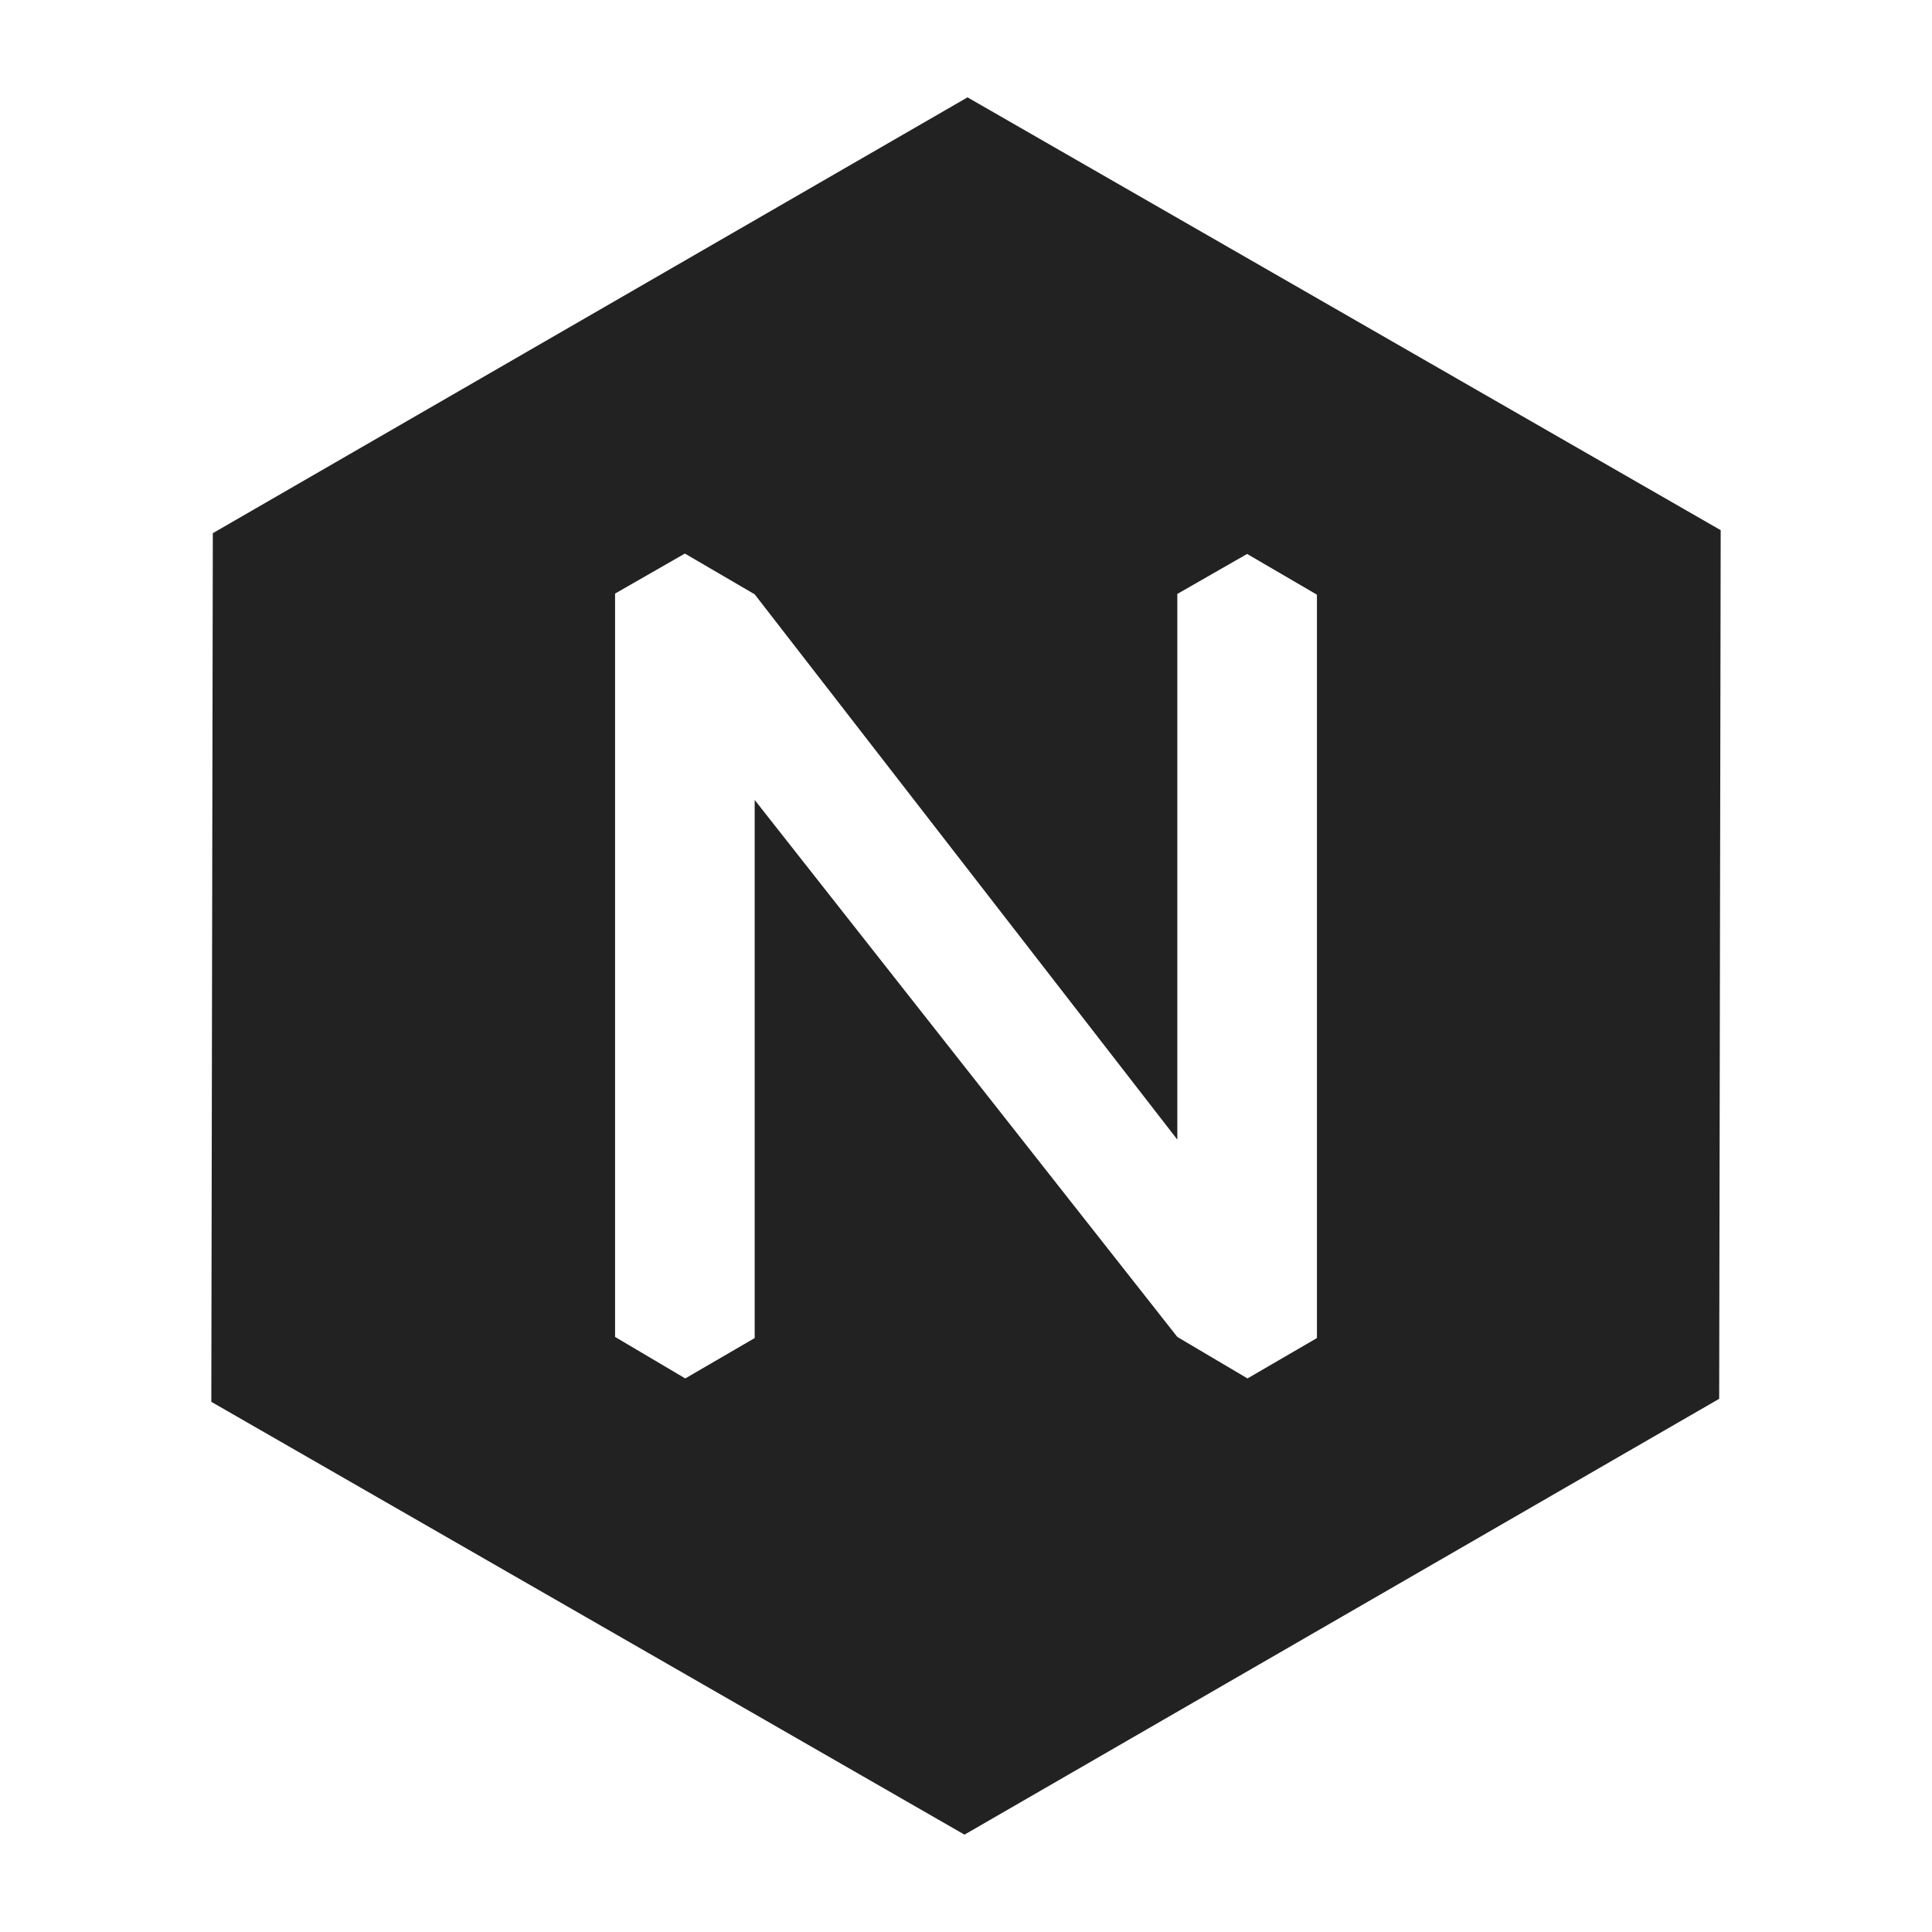
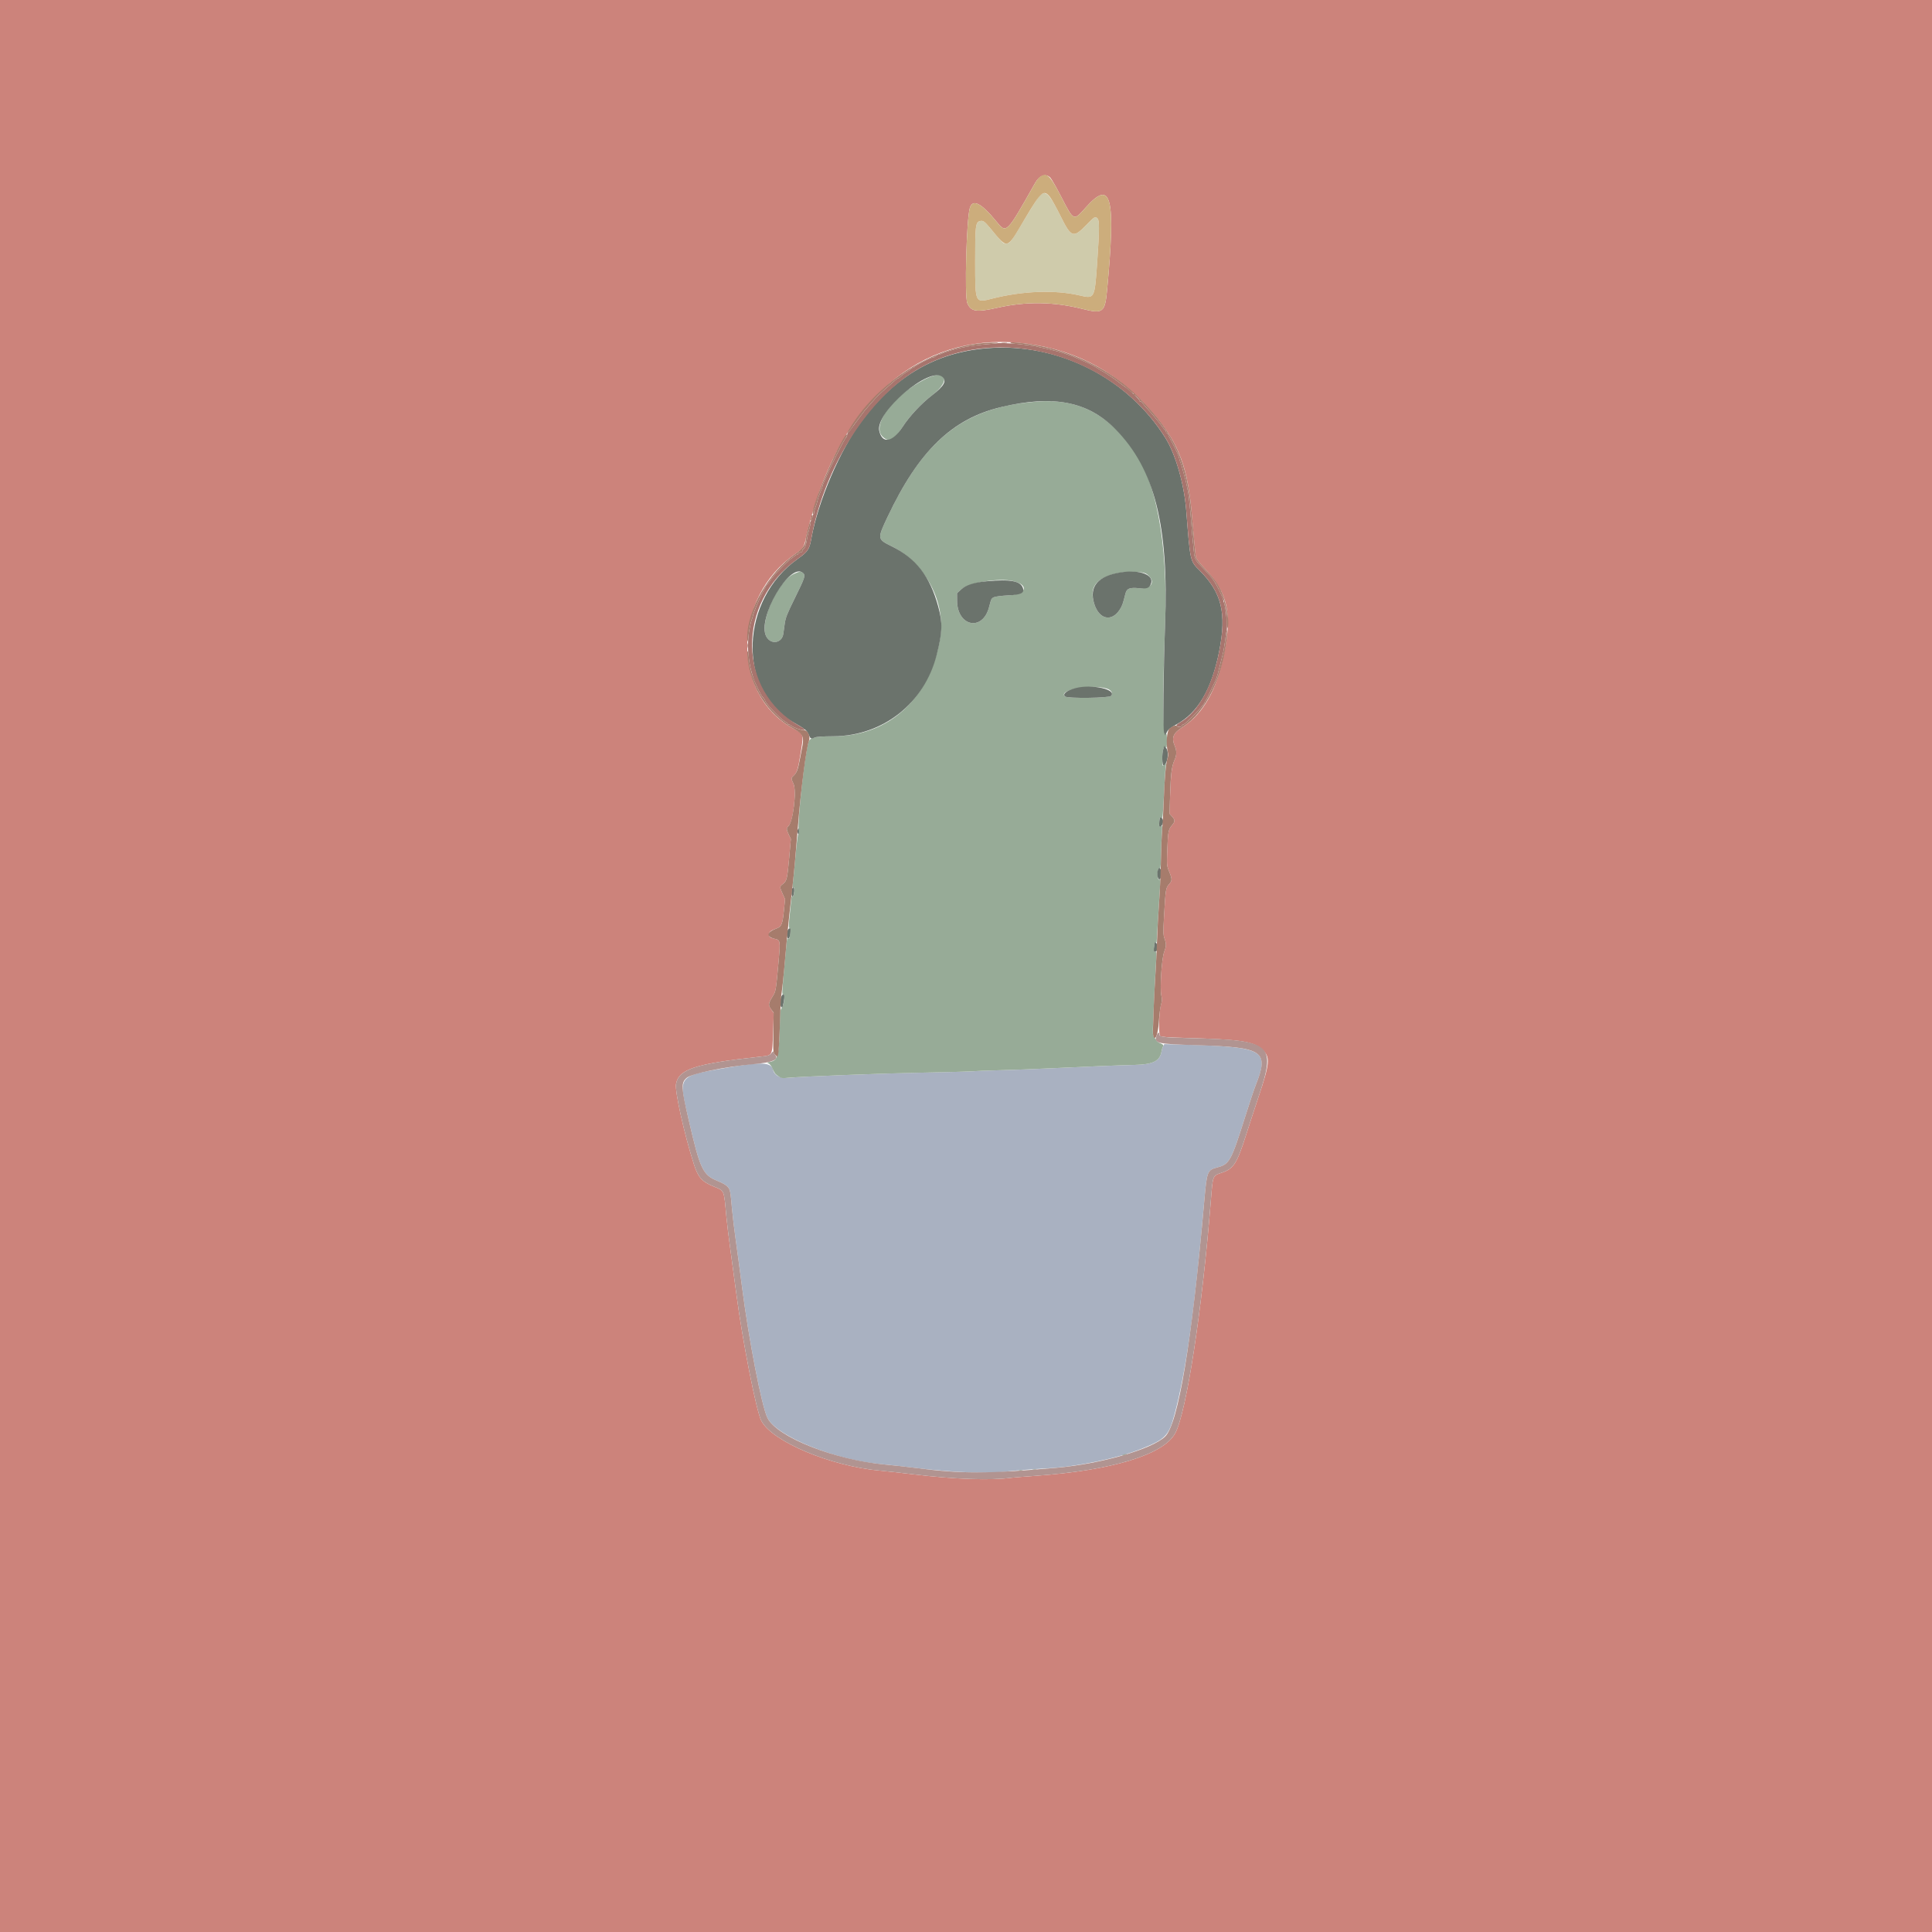
- <svg xmlns="http://www.w3.org/2000/svg" id="NexT" width="512" height="512" x="0" y="0" enable-background="new 0 0 512 512" version="1.1" viewBox="0 0 512 512" xml:space="preserve">
-   <path style="fill:#222;fill-opacity:1" id="path3384" d="M 256.4,25.8 56.4,141.3 56,371.5 255.6,486.2 455.6,370.7 456,140.5 Z m 92.6,328.8 -18.4,10.7 -18.6,-11 0,0 -112,-142.3 0,142.6 -18.4,10.7 -18.6,-11 0,-197 18.5,-10.6 18.5,10.8 0,0 112,144.5 0,-144.6 18.5,-10.6 18.5,10.8 z" />
+ <svg xmlns="http://www.w3.org/2000/svg" id="svg" version="1.1" width="400" height="400" viewBox="0, 0, 400,400">
+   <g id="svgg">
+     <path id="path0" d="M0.000 200.000 L 0.000 400.000 200.000 400.000 L 400.000 400.000 400.000 200.000 L 400.000 0.000 200.000 0.000 L 0.000 0.000 0.000 200.000 M217.448 36.768 C 217.689 37.009,218.703 38.789,219.701 40.723 C 222.350 45.854,222.250 45.811,224.830 42.919 C 230.095 37.016,231.025 40.669,229.207 60.104 C 228.777 64.698,228.350 65.026,224.171 63.974 C 218.146 62.457,212.531 62.373,206.545 63.712 C 202.114 64.704,201.029 64.537,200.268 62.750 C 199.662 61.328,200.100 45.238,200.806 43.016 C 201.404 41.132,203.165 42.040,206.277 45.837 C 208.393 48.420,208.330 48.483,214.331 37.851 C 215.212 36.291,216.519 35.836,217.448 36.768 M212.854 71.195 C 223.524 72.683,231.935 77.427,239.141 86.021 C 244.117 91.956,245.947 96.923,246.775 106.738 C 247.194 111.705,247.453 114.446,247.576 115.207 C 247.655 115.696,248.165 116.374,249.573 117.862 C 254.184 122.735,255.141 127.122,253.412 135.459 C 251.870 142.895,249.130 147.741,244.922 150.476 C 242.832 151.834,242.482 152.694,243.262 154.560 C 243.655 155.502,243.624 156.371,243.160 157.393 C 242.603 158.622,242.412 160.146,242.262 164.558 L 242.130 168.472 242.647 169.030 C 243.271 169.704,243.296 170.101,242.755 170.722 C 241.912 171.689,241.819 172.119,241.684 175.704 C 241.553 179.172,241.556 179.209,242.065 180.454 C 242.712 182.036,242.707 182.321,242.017 183.107 C 241.361 183.854,241.316 184.149,241.005 189.648 C 240.817 192.988,240.828 193.562,241.098 194.312 C 241.499 195.423,241.487 195.863,241.022 197.112 C 240.510 198.484,240.107 204.707,240.439 206.093 C 240.617 206.835,240.601 207.209,240.356 208.052 C 239.951 209.444,239.834 214.125,240.195 214.490 C 240.384 214.680,241.721 214.782,245.371 214.886 C 257.141 215.221,259.488 215.583,261.394 217.355 C 263.021 218.868,262.915 220.087,260.545 227.148 C 259.807 229.351,258.661 232.850,258.000 234.925 C 256.096 240.896,255.430 241.947,253.022 242.775 C 251.019 243.464,251.120 243.208,250.678 248.730 C 248.871 271.315,245.649 292.355,243.332 296.701 C 240.946 301.177,230.302 304.432,214.355 305.561 C 211.992 305.728,209.751 305.907,209.375 305.958 C 205.172 306.533,197.575 306.272,189.355 305.271 C 186.777 304.957,183.569 304.604,182.227 304.485 C 172.051 303.589,159.814 298.446,157.619 294.143 C 156.572 292.093,153.725 277.609,152.454 267.871 C 152.173 265.723,151.640 261.768,151.269 259.082 C 150.899 256.396,150.499 253.145,150.383 251.855 C 149.874 246.245,150.012 246.576,147.807 245.671 C 145.327 244.653,144.548 243.791,143.689 241.113 C 141.683 234.860,139.692 225.938,139.966 224.426 C 140.523 221.340,143.961 220.226,157.422 218.768 C 159.996 218.489,159.880 218.708,160.056 213.771 L 160.200 209.752 159.690 209.016 C 159.024 208.056,159.044 207.799,159.885 206.436 C 160.657 205.185,160.622 205.384,161.234 198.686 C 161.571 195.000,161.514 194.620,160.590 194.422 C 159.433 194.175,159.151 193.968,159.216 193.413 C 159.278 192.878,159.581 192.654,160.898 192.173 C 161.802 191.842,162.029 191.254,162.301 188.537 L 162.539 186.155 162.031 185.046 C 161.392 183.650,161.396 183.515,162.095 183.018 C 162.880 182.459,163.010 181.913,163.400 177.524 L 163.739 173.700 163.315 172.823 C 162.794 171.748,162.786 171.445,163.263 171.012 C 164.221 170.146,164.964 163.665,164.270 162.232 C 163.769 161.198,163.770 161.086,164.278 160.626 C 164.994 159.979,165.222 159.275,165.722 156.173 C 166.423 151.834,166.491 152.070,164.160 150.785 C 151.341 143.721,151.624 123.611,164.668 114.680 C 166.324 113.546,166.501 113.266,166.903 111.151 C 167.058 110.335,167.667 108.026,168.256 106.020 C 175.512 81.306,192.157 68.308,212.854 71.195 " stroke="none" fill="#cc837b" fill-rule="evenodd" />
+     <path id="path1" d="M240.817 216.608 C 240.688 216.849,240.539 217.319,240.487 217.652 C 240.169 219.672,238.760 220.392,234.961 220.476 C 232.085 220.539,223.733 220.878,217.480 221.185 C 214.365 221.338,209.663 221.515,207.031 221.579 C 204.399 221.643,201.895 221.739,201.465 221.792 C 201.035 221.846,196.421 221.972,191.211 222.072 C 181.917 222.251,165.048 222.909,163.246 223.163 C 161.687 223.382,160.319 222.670,160.063 221.505 C 159.716 219.923,157.635 219.812,150.781 221.010 C 140.106 222.875,140.418 222.463,142.584 231.836 C 144.964 242.135,145.503 243.270,148.613 244.523 C 149.587 244.916,150.382 245.380,150.673 245.727 C 151.182 246.332,151.229 246.577,151.563 250.391 C 151.680 251.733,152.031 254.634,152.343 256.836 C 152.655 259.038,153.225 263.301,153.610 266.309 C 155.029 277.395,157.711 291.214,158.902 293.580 C 160.819 297.386,172.929 302.302,182.431 303.132 C 183.769 303.249,186.929 303.600,189.453 303.911 C 197.401 304.892,205.107 305.168,208.887 304.607 C 209.669 304.491,214.221 304.148,216.895 304.003 C 222.956 303.675,231.355 301.937,236.227 300.001 C 241.284 297.992,241.978 297.280,243.163 292.871 C 245.556 283.965,247.341 271.194,249.308 248.890 C 249.883 242.382,249.927 242.267,252.105 241.677 C 254.558 241.013,254.900 240.383,257.801 231.185 C 258.676 228.409,259.656 225.476,259.977 224.665 C 262.874 217.373,261.814 216.769,245.281 216.293 L 241.051 216.171 240.817 216.608 " stroke="none" fill="#a9b1c1" fill-rule="evenodd" />
+     <path id="path2" d="M191.575 78.480 C 184.880 81.843,180.245 88.184,182.805 90.479 C 184.101 91.640,185.082 91.136,186.860 88.393 C 188.297 86.177,190.777 83.521,192.990 81.826 C 197.002 78.755,195.955 76.279,191.575 78.480 M214.844 83.133 C 199.821 84.219,191.514 90.605,183.756 107.031 C 181.619 111.556,181.627 111.623,184.536 113.063 C 191.609 116.566,195.917 124.751,194.629 132.244 C 192.498 144.642,184.077 152.381,172.656 152.436 C 168.760 152.455,167.683 152.694,167.391 153.604 C 166.665 155.869,165.118 169.613,165.343 171.803 C 165.412 172.473,165.391 172.850,165.291 172.711 C 165.189 172.568,164.945 174.448,164.680 177.432 C 164.437 180.159,164.185 182.719,164.120 183.120 C 164.035 183.646,164.065 183.811,164.227 183.710 C 164.381 183.615,164.452 183.777,164.450 184.217 C 164.447 185.089,164.252 185.762,164.040 185.631 C 163.945 185.572,163.868 185.639,163.869 185.779 C 163.870 185.920,163.724 187.383,163.543 189.031 C 163.281 191.421,163.265 192.057,163.461 192.178 C 163.639 192.288,163.669 192.633,163.568 193.435 C 163.463 194.282,163.374 194.494,163.189 194.340 C 163.003 194.186,162.920 194.442,162.828 195.459 C 162.763 196.184,162.582 198.140,162.426 199.805 C 161.937 205.025,161.889 205.859,162.080 205.859 C 162.572 205.859,162.347 208.189,161.802 208.733 C 161.647 208.889,161.515 209.417,161.505 209.926 C 161.331 218.676,161.152 219.522,159.408 219.849 C 158.753 219.972,158.731 219.998,159.123 220.173 C 159.358 220.277,159.690 220.681,159.862 221.070 C 160.376 222.233,160.458 222.344,161.151 222.822 C 161.742 223.230,161.958 223.267,163.086 223.158 C 166.007 222.875,182.225 222.248,191.113 222.075 C 196.377 221.973,201.035 221.845,201.465 221.792 C 201.895 221.739,204.399 221.643,207.031 221.579 C 209.663 221.515,214.365 221.338,217.480 221.185 C 223.733 220.878,232.085 220.539,234.961 220.476 C 238.766 220.392,240.168 219.673,240.488 217.643 C 240.542 217.305,240.674 216.871,240.782 216.678 C 240.947 216.382,240.859 216.273,240.216 215.985 C 239.796 215.798,239.453 215.565,239.453 215.469 C 239.453 215.373,239.267 215.083,239.039 214.825 C 238.641 214.374,238.629 214.230,238.749 211.230 C 238.925 206.799,239.226 200.785,239.371 198.779 C 239.479 197.289,239.454 197.070,239.181 197.070 C 238.842 197.070,238.805 196.791,238.992 195.658 C 239.058 195.257,239.189 194.977,239.283 195.035 C 239.495 195.166,239.468 195.333,239.572 193.262 C 239.621 192.295,239.790 189.514,239.948 187.082 C 240.286 181.872,240.283 181.978,240.060 182.116 C 239.819 182.265,239.648 181.750,239.651 180.892 C 239.655 180.104,239.896 179.576,240.175 179.748 C 240.280 179.813,240.369 178.673,240.390 176.990 C 240.410 175.412,240.483 173.375,240.553 172.463 C 240.669 170.942,240.653 170.828,240.359 171.071 C 240.009 171.362,239.936 171.158,240.016 170.117 C 240.079 169.286,240.207 169.070,240.496 169.310 C 240.706 169.484,240.795 168.607,240.988 164.486 C 241.118 161.716,241.280 159.103,241.348 158.681 C 241.467 157.951,241.456 157.930,241.133 158.254 C 240.666 158.720,240.684 158.758,240.645 157.204 C 240.602 155.510,240.915 154.361,241.327 154.703 C 241.559 154.896,241.601 154.679,241.599 153.295 C 241.597 152.214,241.534 151.757,241.414 151.947 C 240.754 152.991,240.674 143.714,241.220 129.297 C 241.863 112.319,239.329 99.040,234.175 92.377 C 228.750 85.364,222.871 82.553,214.844 83.133 M164.347 118.822 C 160.923 120.416,157.148 129.005,158.650 131.784 C 159.601 133.543,161.892 133.184,162.178 131.231 C 162.231 130.865,162.363 129.918,162.471 129.125 C 162.636 127.904,162.954 127.100,164.548 123.866 C 166.635 119.632,166.794 119.165,166.313 118.684 C 165.879 118.251,165.519 118.276,164.347 118.822 M237.441 118.868 C 239.406 120.323,238.445 122.028,235.800 121.780 C 233.862 121.598,233.275 121.838,233.005 122.924 C 232.468 125.075,232.327 125.467,231.798 126.265 C 230.095 128.837,227.549 128.218,226.544 124.989 C 225.541 121.767,226.720 119.935,230.477 118.874 C 232.804 118.217,236.557 118.214,237.441 118.868 M209.841 120.327 C 213.159 121.163,212.451 123.080,208.758 123.265 C 207.432 123.331,206.108 123.498,205.814 123.636 C 205.243 123.905,205.235 123.921,204.777 125.689 C 203.453 130.801,198.175 129.736,198.151 124.352 L 198.145 122.824 198.954 122.069 C 200.509 120.618,206.922 119.592,209.841 120.327 M229.160 142.569 C 230.099 142.858,230.511 143.596,230.011 144.096 C 229.575 144.532,221.119 144.641,220.550 144.218 C 218.792 142.909,225.858 141.557,229.160 142.569 M232.520 301.172 C 232.273 301.278,232.237 301.340,232.422 301.340 C 232.583 301.340,232.891 301.264,233.105 301.172 C 233.352 301.066,233.388 301.004,233.203 301.004 C 233.042 301.004,232.734 301.080,232.520 301.172 M213.821 304.240 C 214.064 304.286,214.415 304.285,214.602 304.236 C 214.789 304.187,214.590 304.149,214.160 304.151 C 213.730 304.153,213.578 304.193,213.821 304.240 M210.986 304.432 C 211.174 304.481,211.482 304.481,211.670 304.432 C 211.858 304.382,211.704 304.342,211.328 304.342 C 210.952 304.342,210.798 304.382,210.986 304.432 " stroke="none" fill="#97ab97" fill-rule="evenodd" />
+     <path id="path3" d="M204.395 72.089 C 193.776 72.957,185.393 77.813,178.414 87.139 C 173.927 93.133,169.354 103.820,167.966 111.550 C 167.569 113.762,167.257 114.225,165.162 115.710 C 153.217 124.177,152.589 142.868,164.029 149.414 C 166.790 150.994,167.013 151.169,167.407 152.061 C 167.828 153.012,167.884 153.040,168.688 152.692 C 169.043 152.539,170.420 152.447,172.559 152.436 C 182.813 152.379,191.394 145.609,193.936 135.571 C 195.131 130.852,195.189 129.035,194.257 125.612 C 192.532 119.284,189.690 115.615,184.536 113.063 C 181.627 111.623,181.619 111.556,183.756 107.031 C 190.204 93.378,197.107 86.702,207.282 84.280 C 218.092 81.707,225.278 83.108,230.981 88.903 C 239.030 97.082,241.997 108.785,241.220 129.297 C 240.870 138.552,240.753 151.014,241.010 151.660 L 241.244 152.246 241.603 151.551 C 241.875 151.026,242.339 150.654,243.511 150.024 C 248.036 147.588,250.883 142.705,252.450 134.691 C 253.966 126.938,252.926 122.682,248.404 118.143 C 246.370 116.100,246.442 116.422,245.593 105.664 C 245.163 100.215,243.400 94.068,241.301 90.700 C 233.519 78.214,219.005 70.895,204.395 72.089 M195.151 78.058 C 196.049 78.870,195.421 79.966,192.990 81.826 C 190.777 83.521,188.297 86.177,186.860 88.393 C 184.788 91.589,182.657 91.950,182.041 89.209 C 181.175 85.346,192.530 75.686,195.151 78.058 M166.313 118.684 C 166.794 119.165,166.635 119.632,164.548 123.866 C 162.954 127.100,162.636 127.904,162.471 129.125 C 162.363 129.918,162.231 130.865,162.178 131.231 C 161.892 133.184,159.601 133.543,158.650 131.784 C 156.643 128.070,163.676 116.047,166.313 118.684 M232.129 118.486 C 227.334 119.203,225.432 121.417,226.544 124.989 C 227.549 128.218,230.095 128.837,231.798 126.265 C 232.327 125.467,232.468 125.075,233.005 122.924 C 233.275 121.838,233.862 121.598,235.800 121.780 C 237.463 121.936,237.917 121.778,238.272 120.920 C 239.042 119.061,236.094 117.892,232.129 118.486 M204.297 120.341 C 201.667 120.582,199.953 121.137,198.954 122.069 L 198.145 122.824 198.151 124.352 C 198.175 129.736,203.453 130.801,204.777 125.689 C 205.235 123.921,205.243 123.905,205.814 123.636 C 206.108 123.498,207.432 123.331,208.758 123.265 C 211.394 123.133,212.092 122.797,211.804 121.799 C 211.370 120.296,209.254 119.885,204.297 120.341 M222.754 142.449 C 220.821 142.946,219.868 143.710,220.550 144.218 C 221.119 144.641,229.575 144.532,230.011 144.096 C 231.336 142.771,226.114 141.586,222.754 142.449 M240.840 155.116 C 240.530 156.055,240.591 158.594,240.921 158.468 C 241.748 158.150,242.099 155.690,241.433 154.868 L 241.070 154.419 240.840 155.116 M240.146 169.363 C 240.034 169.684,239.967 170.468,240.009 170.978 C 240.058 171.587,240.820 170.773,240.820 170.111 C 240.820 169.497,240.301 168.920,240.146 169.363 M165.138 171.871 C 165.070 172.084,165.106 172.413,165.217 172.603 C 165.381 172.886,165.419 172.814,165.424 172.217 C 165.430 171.407,165.325 171.280,165.138 171.871 M239.767 179.996 C 239.429 180.878,239.720 182.377,240.160 182.012 C 240.583 181.661,240.480 179.688,240.039 179.688 C 239.955 179.688,239.832 179.827,239.767 179.996 M164.111 183.816 C 163.826 184.104,163.782 185.471,164.053 185.638 C 164.265 185.770,164.519 184.638,164.421 183.998 C 164.368 183.653,164.307 183.618,164.111 183.816 M163.093 192.565 C 162.807 193.099,162.842 194.052,163.157 194.314 C 163.406 194.520,163.672 193.559,163.672 192.453 C 163.672 192.063,163.326 192.130,163.093 192.565 M238.997 195.625 C 238.809 196.765,238.839 197.070,239.139 197.070 C 239.669 197.070,239.834 195.836,239.386 195.223 C 239.146 194.895,239.112 194.930,238.997 195.625 M161.750 206.357 C 161.391 207.144,161.499 208.594,161.916 208.594 C 162.108 208.594,162.491 206.453,162.359 206.110 C 162.211 205.724,161.999 205.810,161.750 206.357 " stroke="none" fill="#6b736c" fill-rule="evenodd" />
+     <path id="path4" d="M215.192 40.576 C 214.914 40.872,213.574 42.982,212.215 45.266 C 209.340 50.095,209.079 50.439,208.290 50.440 C 207.690 50.440,207.711 50.460,205.051 47.285 C 203.797 45.787,203.536 45.607,202.869 45.774 C 201.981 45.997,201.884 46.840,201.895 54.221 C 201.909 62.888,201.837 62.737,205.516 61.804 C 211.760 60.222,218.469 59.981,223.498 61.158 C 226.634 61.893,226.635 61.891,227.155 54.395 C 227.631 47.533,227.647 45.644,227.232 45.229 C 226.752 44.749,226.631 44.820,224.935 46.559 C 222.201 49.364,221.792 49.222,219.543 44.677 C 217.234 40.010,216.435 39.257,215.192 40.576 " stroke="none" fill="#cfcbab" fill-rule="evenodd" />
+     <path id="path5" d="M239.478 214.359 C 238.875 216.028,239.334 216.139,247.949 216.402 C 261.610 216.821,262.776 217.621,259.977 224.665 C 259.656 225.476,258.676 228.409,257.801 231.185 C 254.900 240.383,254.558 241.013,252.105 241.677 C 249.927 242.267,249.883 242.382,249.308 248.890 C 246.752 277.866,243.921 294.841,241.214 297.429 C 238.452 300.069,227.935 303.083,218.652 303.896 C 204.338 305.150,199.006 305.152,189.453 303.906 C 187.788 303.689,184.976 303.377,183.204 303.214 C 172.780 302.250,160.897 297.540,158.902 293.580 C 157.711 291.214,155.029 277.395,153.610 266.309 C 153.225 263.301,152.655 259.038,152.343 256.836 C 152.031 254.634,151.680 251.733,151.563 250.391 C 151.229 246.577,151.182 246.332,150.673 245.727 C 150.382 245.380,149.587 244.916,148.613 244.523 C 145.503 243.270,144.964 242.135,142.584 231.836 C 141.038 225.143,140.989 224.206,142.133 223.188 C 143.154 222.279,150.021 220.864,156.055 220.319 C 159.971 219.966,161.355 219.361,160.475 218.388 C 160.300 218.194,160.156 217.911,160.155 217.758 C 160.155 217.596,159.971 217.707,159.716 218.024 C 159.320 218.515,159.098 218.586,157.422 218.768 C 143.969 220.223,140.523 221.340,139.966 224.426 C 139.692 225.938,141.683 234.860,143.689 241.113 C 144.548 243.791,145.327 244.653,147.807 245.671 C 150.012 246.576,149.874 246.245,150.383 251.855 C 150.499 253.145,150.899 256.396,151.269 259.082 C 151.640 261.768,152.173 265.723,152.454 267.871 C 153.725 277.609,156.572 292.093,157.619 294.143 C 159.814 298.446,172.051 303.589,182.227 304.485 C 183.569 304.604,186.777 304.957,189.355 305.271 C 197.575 306.272,205.172 306.533,209.375 305.958 C 209.751 305.907,211.992 305.728,214.355 305.561 C 230.302 304.432,240.946 301.177,243.332 296.701 C 245.649 292.355,248.871 271.315,250.678 248.730 C 251.120 243.208,251.019 243.464,253.022 242.775 C 255.430 241.947,256.096 240.896,258.000 234.925 C 258.661 232.850,259.807 229.351,260.545 227.148 C 264.274 216.038,263.465 215.344,246.289 214.926 C 240.863 214.795,240.039 214.696,240.039 214.177 C 240.039 213.603,239.713 213.709,239.478 214.359 " stroke="none" fill="#b19491" fill-rule="evenodd" />
+     <path id="path6" d="M206.548 71.056 C 206.515 71.089,205.930 71.151,205.246 71.195 C 203.644 71.297,201.109 71.590,200.195 71.778 C 199.927 71.834,199.443 71.930,199.121 71.993 C 198.799 72.055,198.447 72.128,198.340 72.155 C 198.232 72.182,197.881 72.271,197.559 72.351 C 196.719 72.561,195.273 73.051,194.876 73.260 C 194.689 73.357,194.414 73.438,194.265 73.438 C 194.115 73.438,193.884 73.569,193.750 73.730 C 193.616 73.892,193.339 74.023,193.135 74.023 C 192.665 74.023,189.432 75.707,189.290 76.025 C 189.255 76.106,189.105 76.172,188.958 76.172 C 188.811 76.172,188.621 76.282,188.535 76.416 C 188.449 76.550,188.071 76.832,187.695 77.042 C 187.320 77.252,186.810 77.625,186.564 77.872 C 186.317 78.118,186.044 78.320,185.957 78.320 C 185.870 78.320,185.578 78.518,185.308 78.760 C 185.038 79.001,184.262 79.683,183.584 80.273 C 181.975 81.676,181.560 82.090,180.273 83.575 C 179.683 84.257,179.110 84.914,179.000 85.034 C 178.890 85.155,178.454 85.737,178.030 86.328 C 177.606 86.919,177.212 87.446,177.155 87.500 C 177.098 87.554,176.747 88.037,176.375 88.574 C 176.003 89.111,175.630 89.580,175.545 89.616 C 175.460 89.652,175.391 89.832,175.391 90.016 C 175.391 90.201,175.293 90.450,175.173 90.569 C 174.726 91.017,171.901 96.678,170.858 99.219 C 170.748 99.487,170.580 99.860,170.485 100.046 C 170.390 100.233,170.313 100.469,170.313 100.571 C 170.313 100.672,170.210 101.003,170.085 101.306 C 169.959 101.608,169.842 101.899,169.824 101.953 C 169.806 102.007,169.689 102.297,169.565 102.598 C 169.440 102.899,169.295 103.391,169.242 103.691 C 169.189 103.992,169.013 104.556,168.850 104.944 C 168.688 105.333,168.555 105.830,168.555 106.048 C 168.555 106.267,168.485 106.445,168.401 106.445 C 168.316 106.445,168.226 106.728,168.199 107.072 C 168.173 107.417,168.045 107.768,167.914 107.851 C 167.783 107.934,167.732 108.003,167.802 108.005 C 167.911 108.007,167.809 108.573,167.475 109.814 C 167.294 110.487,167.173 111.044,167.082 111.621 C 166.880 112.902,166.649 113.505,166.270 113.733 C 166.126 113.820,166.057 113.971,166.117 114.069 C 166.178 114.166,166.004 114.302,165.731 114.371 C 165.458 114.439,165.234 114.574,165.234 114.670 C 165.234 114.765,165.140 114.844,165.025 114.844 C 164.910 114.844,164.701 114.954,164.561 115.088 C 164.420 115.222,164.102 115.464,163.854 115.625 C 162.894 116.248,159.883 119.430,159.267 120.473 C 159.065 120.815,158.841 121.094,158.770 121.094 C 158.698 121.094,158.588 121.248,158.525 121.436 C 158.461 121.624,158.328 121.909,158.228 122.070 C 157.516 123.220,155.824 127.152,155.874 127.539 C 155.881 127.593,155.793 127.883,155.679 128.184 C 155.564 128.485,155.427 128.968,155.374 129.258 C 155.321 129.548,155.230 130.005,155.173 130.273 C 154.865 131.704,154.773 134.098,154.966 135.645 C 155.189 137.435,155.261 137.843,155.535 138.867 C 155.985 140.547,156.133 140.941,156.961 142.670 C 157.268 143.311,157.607 143.946,157.715 144.079 C 157.822 144.213,158.020 144.454,158.154 144.614 C 158.289 144.774,158.398 144.957,158.398 145.019 C 158.398 145.500,161.456 148.750,162.451 149.326 C 162.800 149.528,163.086 149.763,163.086 149.847 C 163.086 149.931,163.189 150.000,163.315 150.000 C 163.441 150.000,163.682 150.117,163.852 150.260 C 164.327 150.660,165.954 151.208,166.450 151.135 C 166.806 151.082,166.624 150.918,165.527 150.305 C 152.601 143.075,152.407 124.751,165.162 115.710 C 167.257 114.225,167.569 113.762,167.966 111.550 C 170.376 98.126,178.225 84.744,187.649 77.992 C 204.141 66.177,229.805 72.256,241.301 90.700 C 243.400 94.068,245.163 100.215,245.593 105.664 C 246.442 116.422,246.370 116.100,248.404 118.143 C 252.926 122.682,253.966 126.938,252.450 134.691 C 250.994 142.137,248.117 147.402,244.313 149.584 C 243.555 150.019,243.454 150.143,243.682 150.356 C 243.967 150.622,244.727 150.496,244.727 150.182 C 244.727 150.082,244.845 150.000,244.991 150.000 C 245.425 150.000,249.414 145.841,249.414 145.388 C 249.414 145.257,249.480 145.120,249.561 145.085 C 249.691 145.028,250.194 144.029,251.563 141.113 C 251.765 140.684,252.018 139.980,252.124 139.551 C 252.283 138.909,252.807 136.839,253.014 136.035 C 253.245 135.137,253.325 134.762,253.431 134.082 C 253.649 132.691,253.725 132.141,253.790 131.488 C 253.825 131.136,253.895 130.806,253.945 130.755 C 254.190 130.510,253.887 126.413,253.536 125.241 C 253.431 124.889,253.340 124.560,253.333 124.508 C 253.275 124.073,253.024 123.442,252.404 122.168 C 251.503 120.318,250.801 119.381,248.764 117.313 C 247.476 116.005,247.318 115.688,247.170 114.112 C 247.112 113.494,247.016 112.505,246.957 111.914 C 246.828 110.620,246.754 109.773,246.594 107.715 C 246.395 105.171,246.125 102.611,245.981 101.894 C 245.933 101.658,245.852 101.245,245.801 100.977 C 245.585 99.853,245.515 99.562,245.106 98.107 C 244.871 97.268,244.659 96.494,244.635 96.387 C 244.611 96.279,244.490 95.944,244.366 95.642 C 244.242 95.339,244.141 95.001,244.141 94.890 C 244.141 94.674,243.685 93.575,243.263 92.773 C 243.121 92.505,242.851 91.978,242.661 91.602 C 242.472 91.226,242.241 90.786,242.149 90.625 C 242.056 90.464,241.929 90.178,241.866 89.990 C 241.803 89.802,241.674 89.648,241.579 89.648 C 241.484 89.648,241.406 89.517,241.406 89.355 C 241.406 89.194,241.340 89.062,241.260 89.061 C 241.179 89.060,240.894 88.733,240.625 88.334 C 240.356 87.935,240.005 87.468,239.844 87.296 C 239.683 87.124,239.287 86.646,238.965 86.234 C 238.643 85.822,238.061 85.162,237.673 84.768 C 237.285 84.374,236.814 83.818,236.626 83.532 C 236.439 83.245,236.194 83.068,236.081 83.137 C 235.969 83.207,235.929 83.180,235.992 83.077 C 236.134 82.847,233.967 80.793,232.623 79.883 C 232.385 79.722,232.030 79.458,231.834 79.297 C 231.076 78.674,228.542 76.953,228.383 76.953 C 228.331 76.953,227.830 76.649,227.270 76.277 C 226.710 75.905,225.728 75.373,225.089 75.095 C 223.281 74.309,222.792 74.095,222.266 73.862 C 221.729 73.625,219.439 72.858,218.896 72.734 C 218.708 72.691,218.379 72.612,218.164 72.559 C 217.949 72.505,217.598 72.417,217.383 72.363 C 216.724 72.199,216.139 72.071,215.544 71.962 C 215.231 71.905,214.923 71.827,214.860 71.790 C 214.707 71.698,212.092 71.352,210.254 71.179 C 208.967 71.058,206.624 70.980,206.548 71.056 " stroke="none" fill="#a7746d" fill-rule="evenodd" />
+     <path id="path7" d="M202.734 71.118 C 192.139 72.337,181.293 79.536,175.721 89.046 C 175.137 90.044,175.633 89.713,176.365 88.618 C 176.740 88.057,177.094 87.554,177.153 87.500 C 177.211 87.446,177.606 86.919,178.030 86.328 C 178.454 85.737,178.890 85.155,179.000 85.034 C 179.110 84.914,179.683 84.257,180.273 83.575 C 181.560 82.090,181.975 81.676,183.584 80.273 C 184.262 79.683,185.038 79.001,185.308 78.760 C 185.578 78.518,185.870 78.320,185.957 78.320 C 186.044 78.320,186.317 78.118,186.564 77.872 C 186.810 77.625,187.320 77.252,187.695 77.042 C 188.071 76.832,188.449 76.550,188.535 76.416 C 188.621 76.282,188.811 76.172,188.958 76.172 C 189.105 76.172,189.255 76.106,189.290 76.025 C 189.432 75.707,192.665 74.023,193.135 74.023 C 193.339 74.023,193.616 73.892,193.750 73.730 C 193.884 73.569,194.115 73.438,194.265 73.438 C 194.414 73.438,194.689 73.357,194.876 73.260 C 195.273 73.051,196.719 72.561,197.559 72.351 C 197.881 72.271,198.232 72.182,198.340 72.155 C 198.447 72.128,198.799 72.055,199.121 71.993 C 199.443 71.930,199.927 71.833,200.195 71.778 C 200.464 71.722,201.079 71.628,201.563 71.570 C 202.046 71.511,202.793 71.420,203.223 71.368 C 203.652 71.315,204.563 71.237,205.246 71.194 C 205.930 71.151,206.537 71.067,206.597 71.007 C 206.751 70.853,204.467 70.918,202.734 71.118 M207.473 71.039 C 207.770 71.083,208.210 71.082,208.450 71.036 C 208.690 70.990,208.447 70.953,207.910 70.954 C 207.373 70.956,207.177 70.994,207.473 71.039 M209.233 71.017 C 209.298 71.082,209.774 71.165,210.291 71.203 C 211.753 71.308,214.685 71.685,214.860 71.790 C 214.923 71.827,215.231 71.905,215.544 71.962 C 216.139 72.071,216.724 72.199,217.383 72.363 C 217.598 72.417,217.949 72.505,218.164 72.559 C 218.379 72.612,218.708 72.691,218.896 72.734 C 219.439 72.858,221.729 73.625,222.266 73.862 C 222.792 74.095,223.281 74.309,225.089 75.095 C 225.728 75.373,226.710 75.905,227.270 76.277 C 227.830 76.649,228.331 76.953,228.383 76.953 C 228.542 76.953,231.076 78.674,231.834 79.297 C 232.030 79.458,232.387 79.722,232.627 79.883 C 232.867 80.044,233.380 80.461,233.768 80.810 C 234.156 81.158,234.544 81.444,234.631 81.444 C 234.718 81.445,234.726 81.547,234.649 81.671 C 234.570 81.799,234.595 81.844,234.708 81.774 C 234.923 81.641,236.066 82.807,235.980 83.071 C 235.951 83.160,236.008 83.182,236.107 83.122 C 236.205 83.061,236.439 83.245,236.626 83.532 C 236.814 83.818,237.285 84.374,237.673 84.768 C 238.061 85.162,238.643 85.822,238.965 86.234 C 239.287 86.646,239.683 87.124,239.844 87.296 C 240.005 87.468,240.356 87.935,240.625 88.334 C 240.894 88.733,241.179 89.060,241.260 89.061 C 241.340 89.062,241.406 89.194,241.406 89.355 C 241.406 89.517,241.484 89.648,241.579 89.648 C 241.674 89.648,241.803 89.802,241.866 89.990 C 241.929 90.178,242.056 90.464,242.149 90.625 C 242.241 90.786,242.472 91.226,242.661 91.602 C 242.851 91.978,243.121 92.505,243.263 92.773 C 243.685 93.575,244.141 94.674,244.141 94.890 C 244.141 95.001,244.242 95.339,244.366 95.642 C 244.490 95.944,244.611 96.279,244.635 96.387 C 244.659 96.494,244.871 97.268,245.106 98.107 C 245.515 99.562,245.585 99.853,245.801 100.977 C 245.852 101.245,245.933 101.658,245.981 101.894 C 246.125 102.611,246.395 105.171,246.594 107.715 C 246.754 109.773,246.828 110.620,246.957 111.914 C 247.016 112.505,247.112 113.494,247.170 114.112 C 247.318 115.688,247.476 116.005,248.764 117.313 C 250.170 118.740,251.138 119.896,251.697 120.811 C 252.117 121.501,253.136 123.665,253.209 124.023 C 253.220 124.077,253.298 124.231,253.384 124.365 C 253.469 124.500,253.496 124.609,253.443 124.609 C 253.391 124.609,253.433 124.895,253.537 125.244 C 253.830 126.223,253.936 127.110,253.958 128.762 C 253.969 129.605,254.047 130.169,254.134 130.032 C 254.554 129.371,254.112 125.805,253.340 123.624 C 252.562 121.424,251.708 120.118,249.573 117.862 C 248.165 116.374,247.655 115.696,247.576 115.207 C 247.453 114.446,247.194 111.705,246.775 106.738 C 245.822 95.433,243.330 89.901,235.758 82.278 C 230.981 77.469,224.311 73.776,217.304 72.060 C 213.988 71.249,208.793 70.577,209.233 71.017 M174.951 90.286 C 172.509 94.011,167.435 106.445,168.356 106.445 C 168.465 106.445,168.555 106.267,168.555 106.048 C 168.555 105.830,168.688 105.333,168.850 104.944 C 169.013 104.556,169.189 103.992,169.242 103.691 C 169.295 103.391,169.440 102.899,169.565 102.598 C 169.689 102.297,169.806 102.007,169.824 101.953 C 169.842 101.899,169.959 101.608,170.085 101.306 C 170.210 101.003,170.313 100.672,170.313 100.571 C 170.313 100.469,170.390 100.233,170.485 100.046 C 170.580 99.860,170.748 99.487,170.858 99.219 C 171.881 96.728,174.629 91.210,175.173 90.555 C 175.313 90.386,175.393 90.145,175.351 90.019 C 175.309 89.892,175.131 90.010,174.951 90.286 M167.969 106.918 C 167.969 107.070,167.915 107.334,167.850 107.504 C 167.785 107.673,167.819 107.813,167.926 107.813 C 168.032 107.813,168.158 107.549,168.206 107.227 C 168.253 106.904,168.219 106.641,168.130 106.641 C 168.041 106.641,167.969 106.765,167.969 106.918 M167.204 109.741 C 166.980 110.694,166.797 111.615,166.797 111.788 C 166.797 112.784,166.151 113.664,164.681 114.671 C 159.211 118.417,154.688 126.285,154.688 132.056 C 154.688 133.131,154.837 132.957,154.966 131.731 C 155.022 131.198,155.115 130.542,155.173 130.273 C 155.230 130.005,155.321 129.548,155.374 129.258 C 155.427 128.968,155.564 128.485,155.679 128.184 C 155.793 127.883,155.881 127.593,155.874 127.539 C 155.824 127.152,157.516 123.220,158.228 122.070 C 158.328 121.909,158.461 121.624,158.525 121.436 C 158.588 121.248,158.698 121.094,158.770 121.094 C 158.841 121.094,159.065 120.815,159.267 120.473 C 159.883 119.430,162.894 116.248,163.854 115.625 C 164.102 115.464,164.420 115.222,164.561 115.088 C 164.701 114.954,164.910 114.844,165.025 114.844 C 165.140 114.844,165.234 114.765,165.234 114.670 C 165.234 114.574,165.458 114.439,165.731 114.371 C 166.004 114.302,166.178 114.166,166.117 114.069 C 166.057 113.971,166.126 113.820,166.270 113.733 C 166.649 113.505,166.880 112.902,167.082 111.621 C 167.173 111.044,167.294 110.487,167.475 109.814 C 167.824 108.518,167.907 108.008,167.769 108.008 C 167.682 108.008,167.428 108.788,167.204 109.741 M253.895 130.713 C 253.889 130.740,253.848 131.069,253.805 131.445 C 253.722 132.164,253.633 132.792,253.431 134.082 C 253.325 134.762,253.245 135.137,253.014 136.035 C 252.807 136.839,252.283 138.909,252.124 139.551 C 252.018 139.980,251.765 140.684,251.563 141.113 C 250.194 144.029,249.691 145.028,249.561 145.085 C 249.480 145.120,249.414 145.257,249.414 145.388 C 249.414 145.841,245.425 150.000,244.991 150.000 C 244.845 150.000,244.727 150.082,244.727 150.182 C 244.727 150.484,243.912 150.653,243.747 150.385 C 243.538 150.047,242.757 150.278,242.123 150.865 C 241.561 151.387,241.374 153.964,241.775 155.688 C 241.887 156.167,241.855 156.639,241.676 157.152 C 241.368 158.039,241.081 161.447,240.920 166.113 C 240.857 167.939,240.719 170.488,240.613 171.777 C 240.506 173.066,240.386 176.055,240.346 178.418 C 240.306 180.781,240.133 184.648,239.962 187.012 C 239.791 189.375,239.611 192.715,239.562 194.434 C 239.513 196.152,239.386 198.921,239.280 200.586 C 238.892 206.706,238.614 213.804,238.742 214.316 C 239.124 215.837,239.780 214.207,239.949 211.316 C 240.021 210.087,240.210 208.616,240.369 208.046 C 240.601 207.218,240.615 206.826,240.439 206.093 C 240.107 204.707,240.510 198.484,241.022 197.112 C 241.487 195.863,241.499 195.423,241.098 194.312 C 240.828 193.562,240.817 192.988,241.005 189.648 C 241.316 184.149,241.361 183.854,242.017 183.107 C 242.707 182.321,242.712 182.036,242.065 180.454 C 241.556 179.209,241.553 179.172,241.684 175.704 C 241.819 172.119,241.912 171.689,242.755 170.722 C 243.295 170.102,243.271 169.704,242.651 169.035 L 242.138 168.481 242.258 164.563 C 242.391 160.220,242.588 158.654,243.161 157.391 C 243.624 156.370,243.655 155.502,243.262 154.560 C 242.482 152.694,242.832 151.834,244.922 150.476 C 249.679 147.385,253.104 140.403,254.009 131.956 C 254.111 131.005,254.030 130.126,253.895 130.713 M154.737 133.691 C 154.739 134.121,154.779 134.274,154.826 134.031 C 154.872 133.788,154.871 133.436,154.822 133.250 C 154.773 133.063,154.735 133.262,154.737 133.691 M154.756 136.043 C 155.299 142.152,158.989 147.936,164.160 150.785 C 166.311 151.971,166.547 152.519,166.009 155.078 C 165.908 155.562,165.690 156.690,165.525 157.586 C 165.201 159.352,164.915 160.050,164.278 160.626 C 163.769 161.087,163.769 161.197,164.275 162.243 C 164.988 163.715,164.189 170.259,163.196 171.083 C 162.786 171.423,162.811 171.782,163.315 172.823 L 163.739 173.700 163.400 177.524 C 163.010 181.913,162.880 182.459,162.095 183.018 C 161.396 183.515,161.392 183.650,162.031 185.046 L 162.539 186.155 162.301 188.537 C 162.029 191.254,161.802 191.842,160.898 192.173 C 158.634 193.001,158.500 193.976,160.590 194.422 C 161.514 194.620,161.571 195.000,161.234 198.686 C 160.622 205.384,160.657 205.185,159.885 206.436 C 159.047 207.793,159.022 208.108,159.677 208.995 L 160.173 209.668 160.116 213.810 C 160.060 217.859,160.068 217.963,160.490 218.386 L 160.921 218.820 161.096 218.345 C 161.193 218.085,161.339 215.894,161.421 213.477 C 161.640 207.036,161.659 206.680,161.888 205.078 C 162.080 203.736,162.524 199.144,162.909 194.531 C 163.062 192.700,163.697 186.730,164.061 183.691 C 164.351 181.275,164.794 176.385,165.237 170.703 C 165.772 163.844,166.965 154.643,167.481 153.394 C 167.853 152.492,167.253 151.172,166.471 151.172 C 165.840 151.172,164.296 150.634,163.852 150.260 C 163.682 150.117,163.441 150.000,163.315 150.000 C 163.189 150.000,163.086 149.931,163.086 149.847 C 163.086 149.763,162.800 149.528,162.451 149.326 C 161.449 148.746,158.398 145.500,158.398 145.013 C 158.398 144.948,158.289 144.771,158.154 144.622 C 157.682 144.095,157.515 143.821,156.961 142.668 C 155.735 140.113,155.229 138.315,154.998 135.686 C 154.963 135.279,154.866 134.884,154.783 134.807 C 154.701 134.731,154.688 135.287,154.756 136.043 " stroke="none" fill="#a67c6c" fill-rule="evenodd" />
+     <path id="path8" d="M215.281 36.630 C 215.044 36.796,214.616 37.345,214.331 37.851 C 208.330 48.483,208.393 48.420,206.277 45.837 C 203.165 42.040,201.404 41.132,200.806 43.016 C 200.100 45.238,199.662 61.328,200.268 62.750 C 201.029 64.537,202.114 64.704,206.545 63.712 C 212.531 62.373,218.146 62.457,224.171 63.974 C 228.350 65.026,228.777 64.698,229.207 60.104 C 231.025 40.669,230.095 37.016,224.830 42.919 C 222.250 45.811,222.350 45.854,219.701 40.723 C 217.386 36.238,216.721 35.622,215.281 36.630 M217.369 40.767 C 217.699 41.168,218.677 42.927,219.543 44.677 C 221.792 49.222,222.201 49.364,224.935 46.559 C 226.631 44.820,226.752 44.749,227.232 45.229 C 227.647 45.644,227.631 47.533,227.155 54.395 C 226.635 61.891,226.634 61.893,223.498 61.158 C 218.469 59.981,211.760 60.222,205.516 61.804 C 201.837 62.737,201.909 62.888,201.895 54.221 C 201.884 46.840,201.981 45.997,202.869 45.774 C 203.536 45.607,203.797 45.787,205.051 47.285 C 208.771 51.725,208.289 51.861,212.215 45.266 C 215.595 39.587,216.061 39.181,217.369 40.767 " stroke="none" fill="#ccad7c" fill-rule="evenodd" />
+   </g>
</svg>
